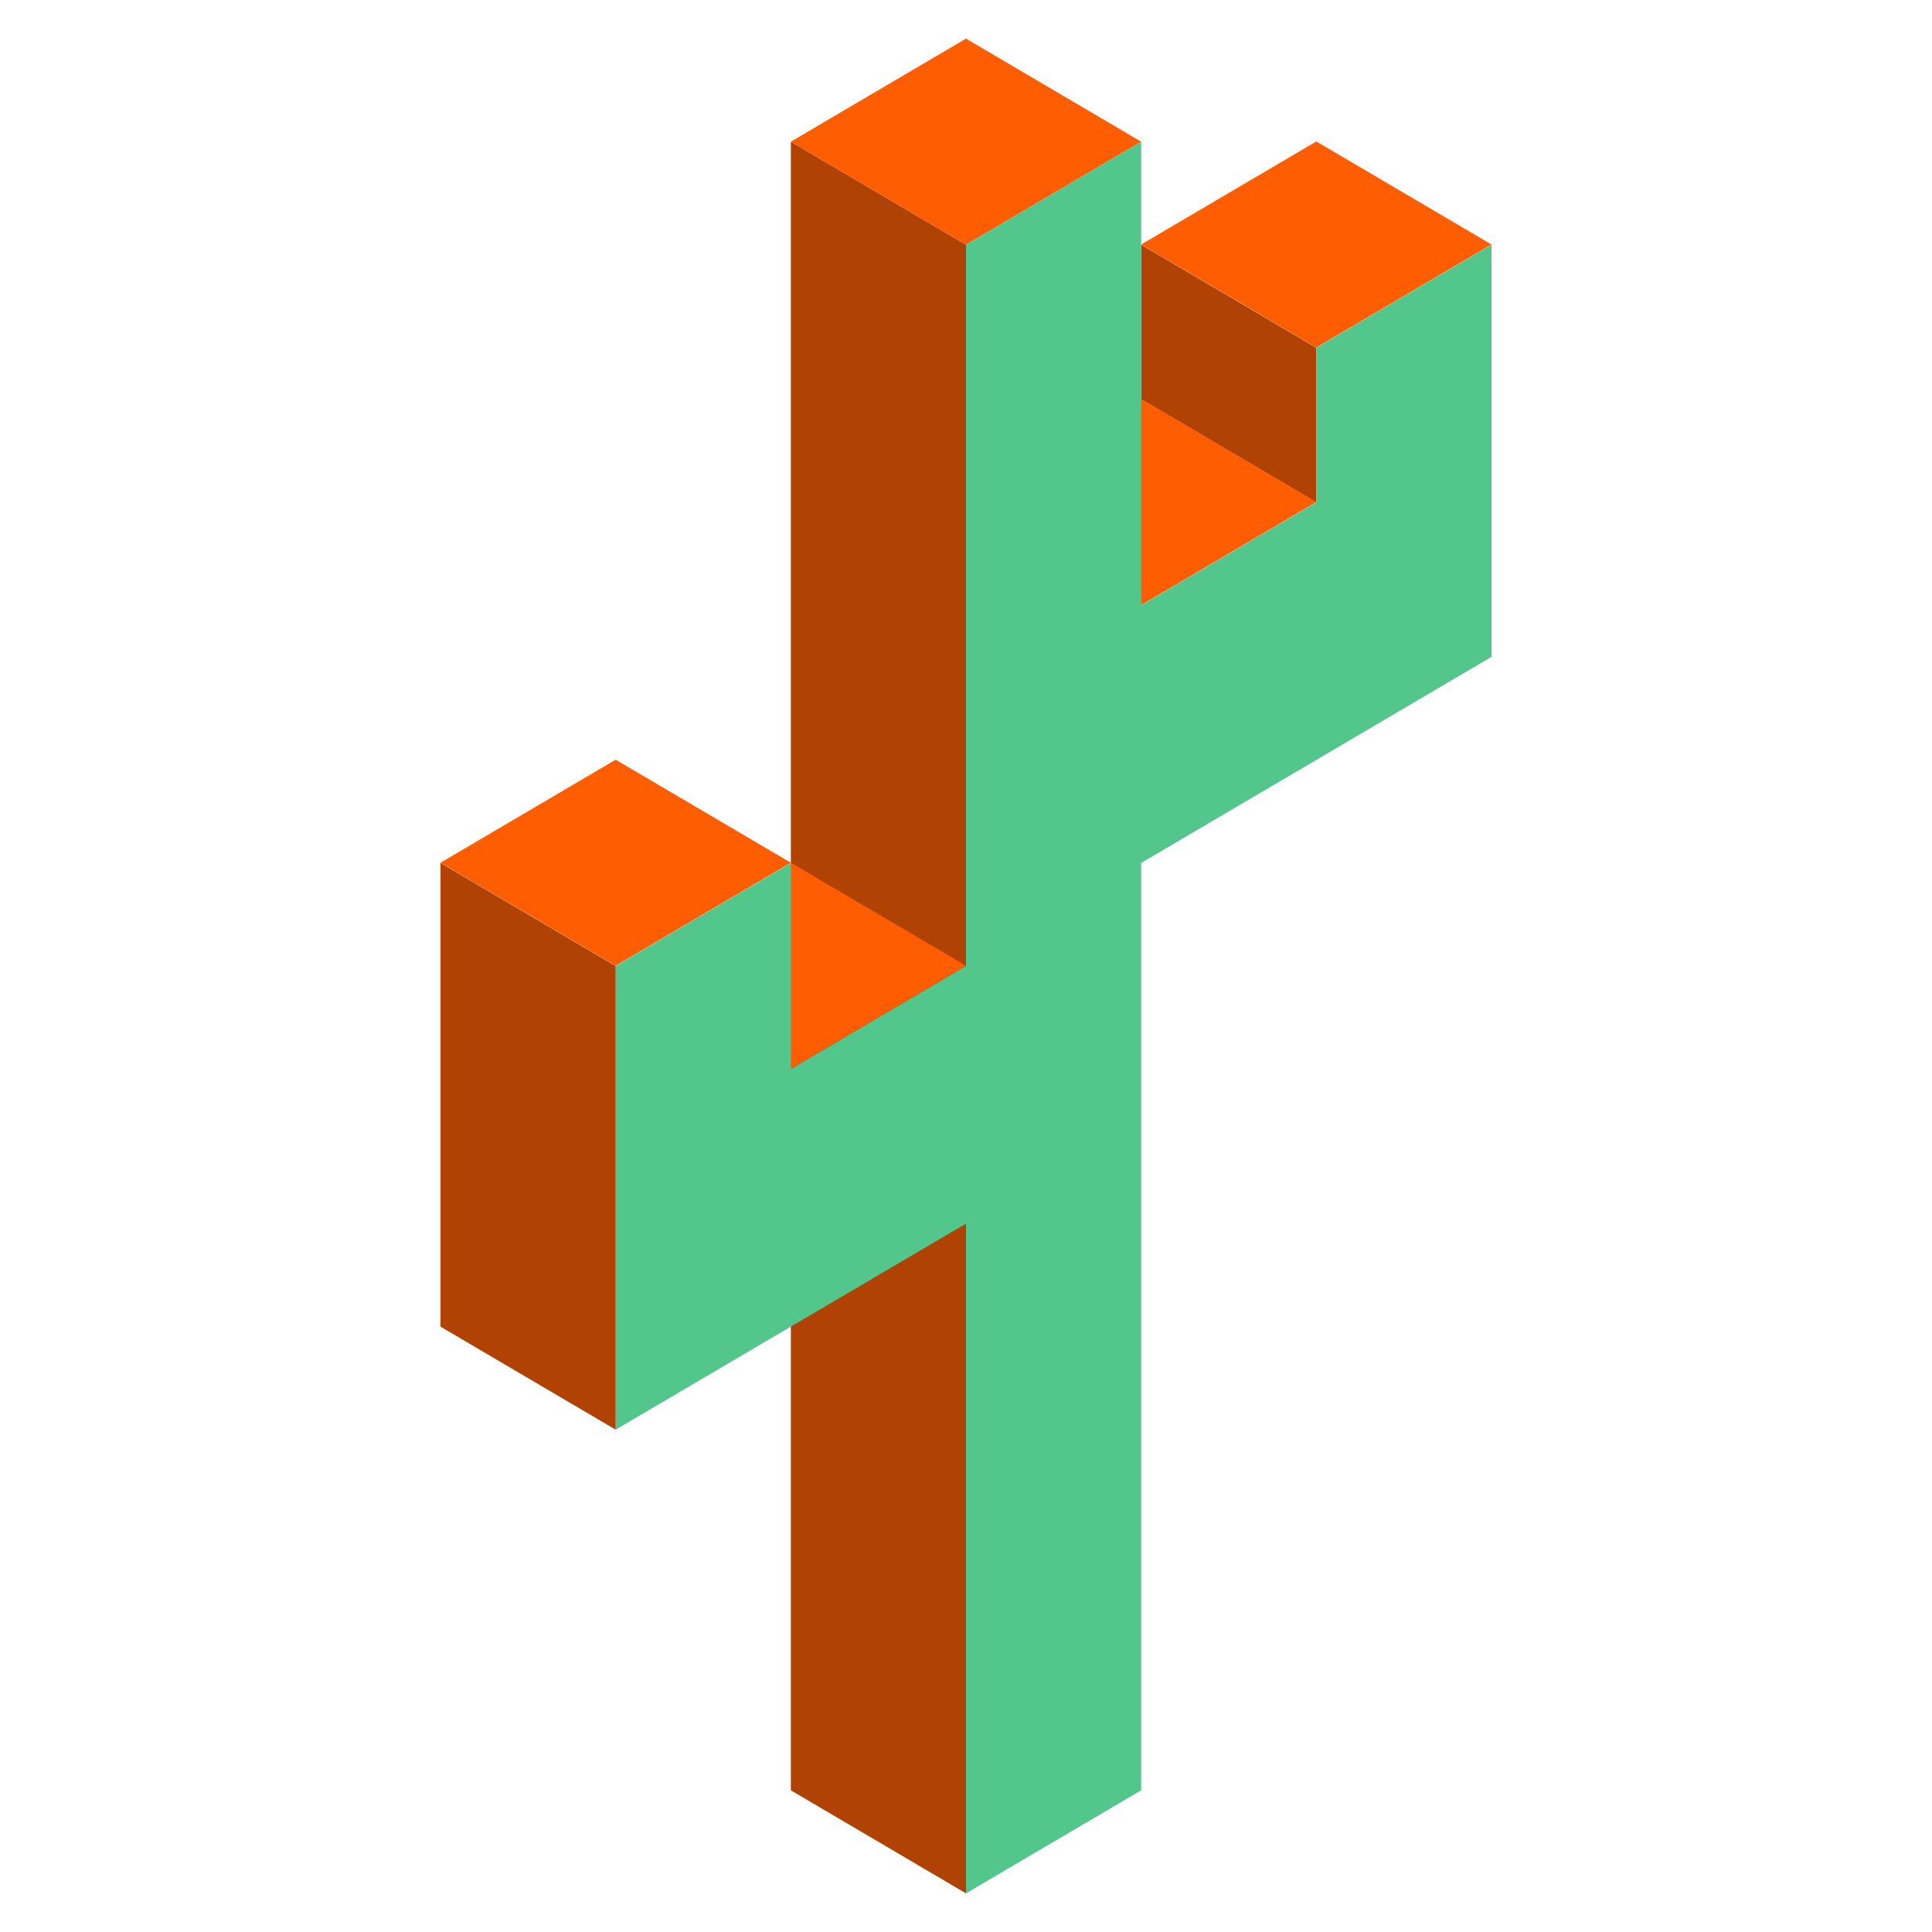
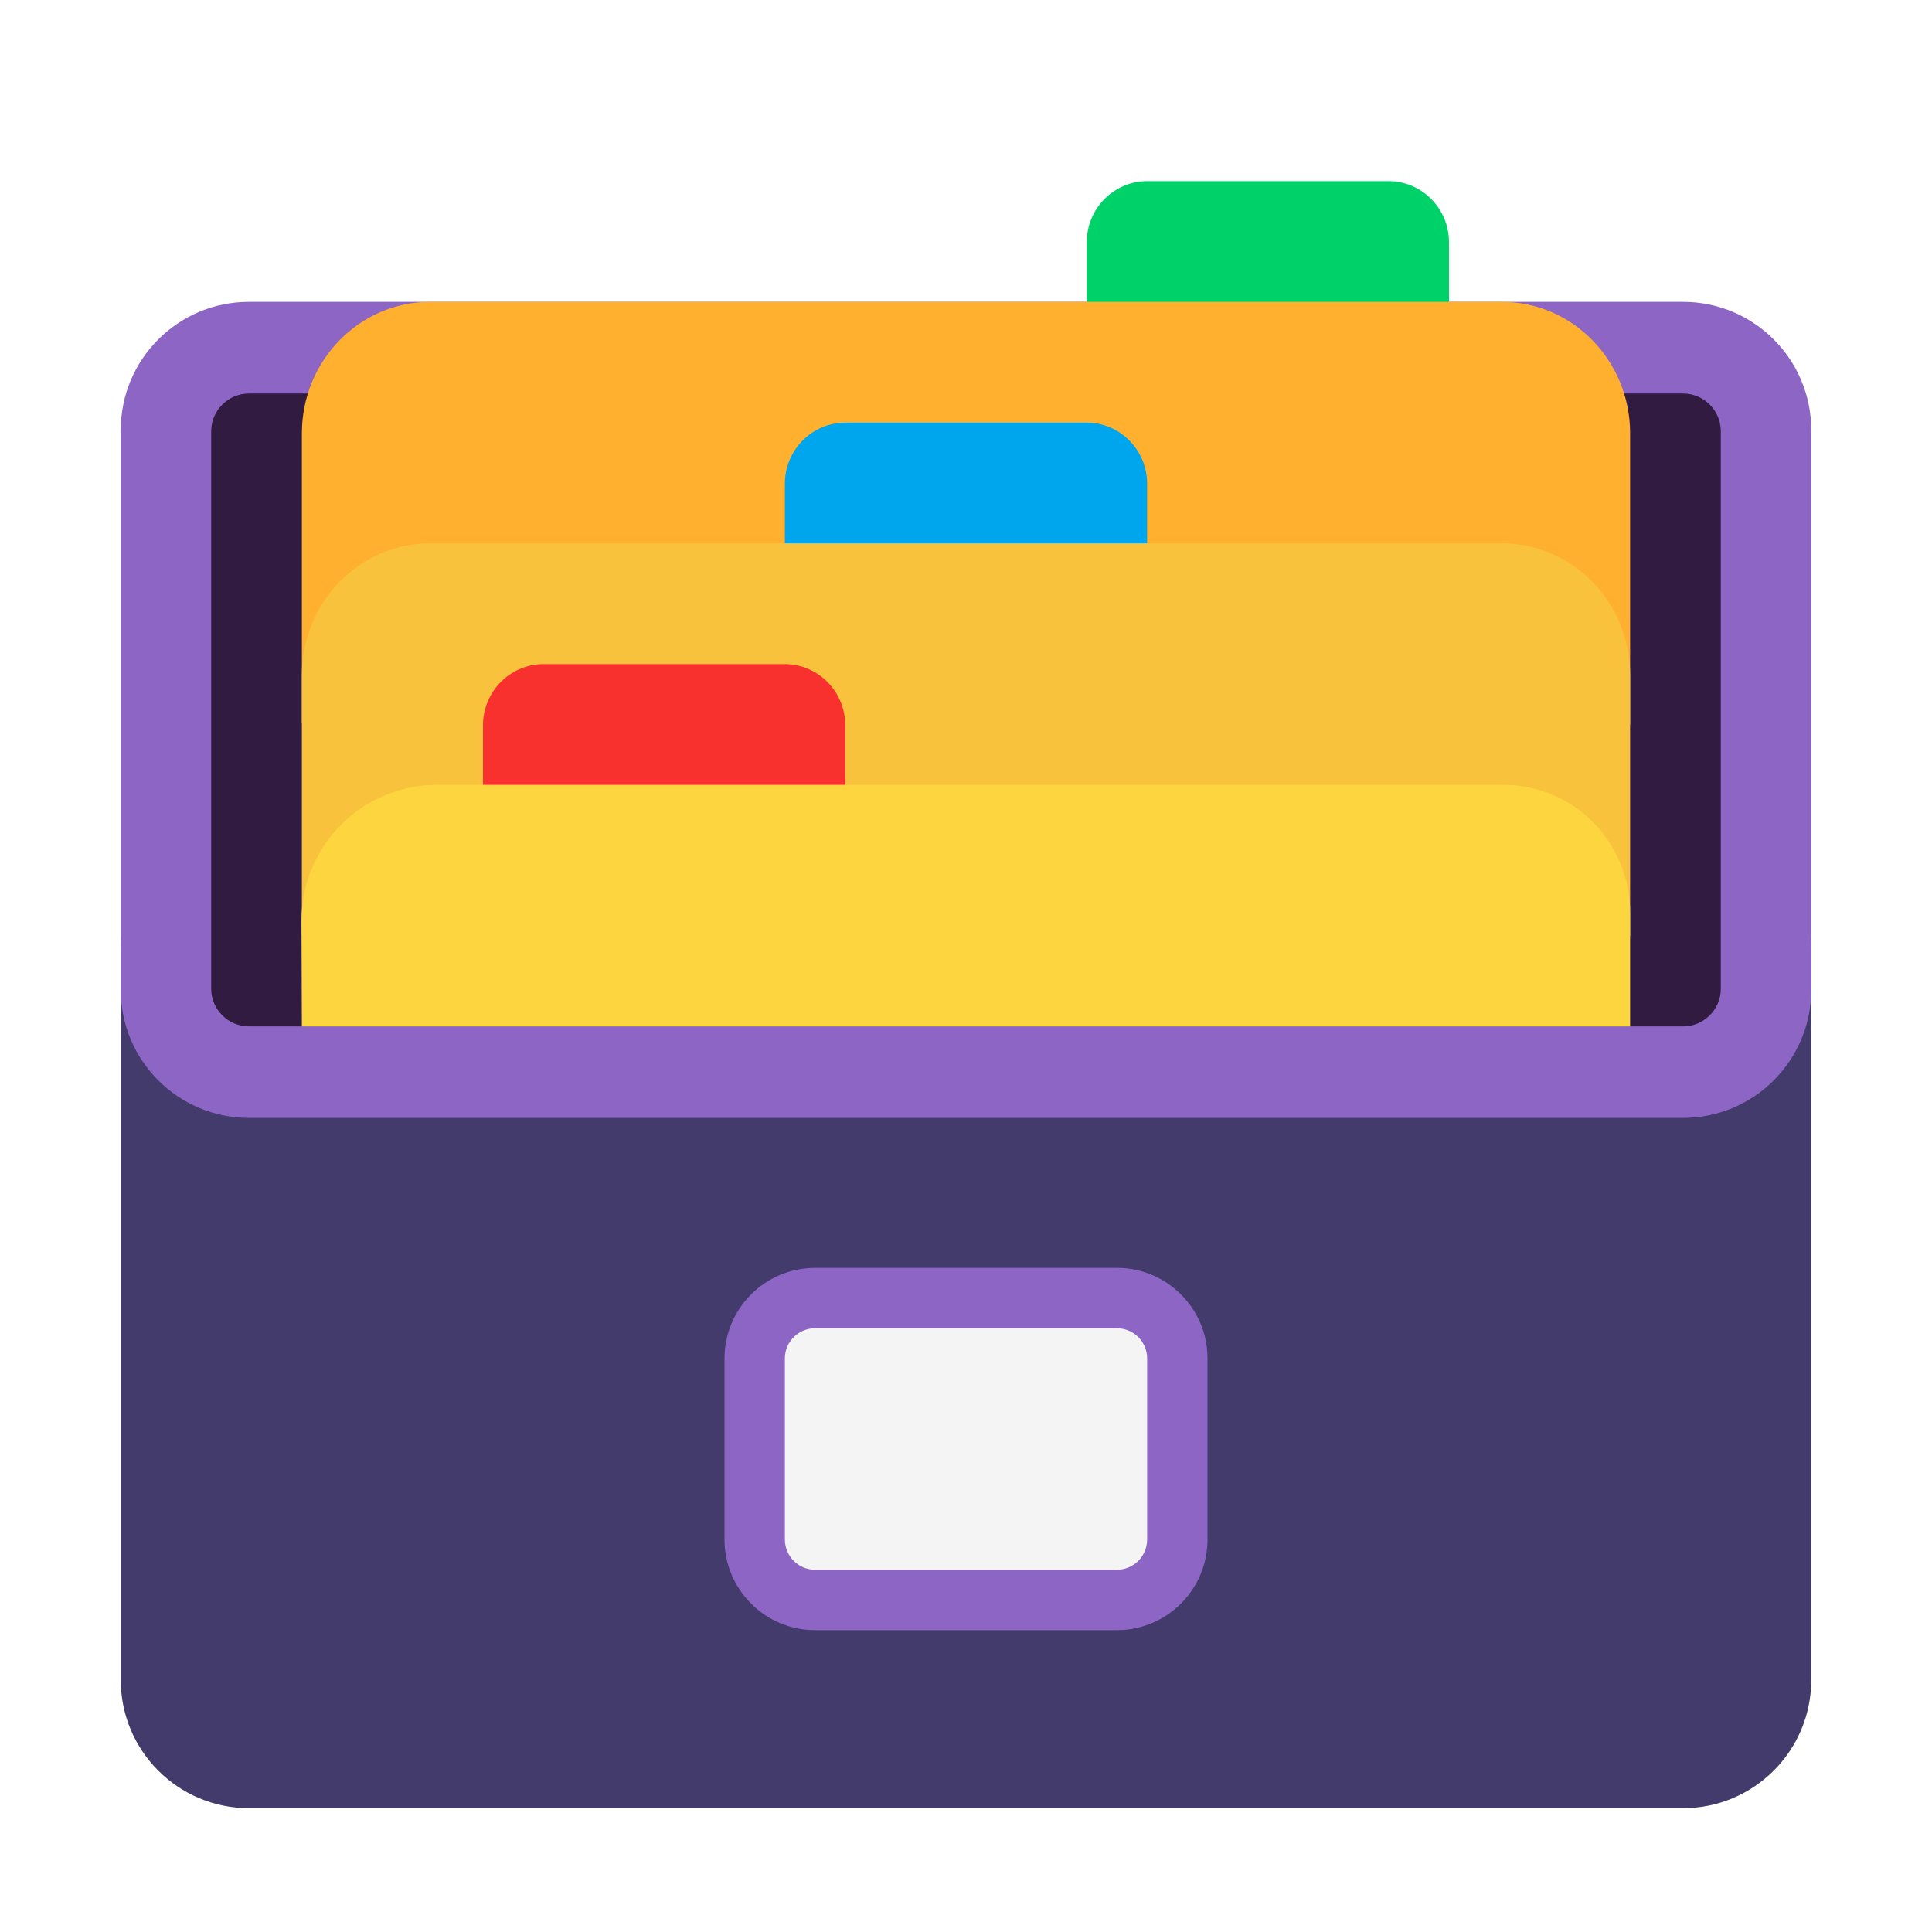
- <svg xmlns="http://www.w3.org/2000/svg" fill="none" viewBox="0 0 500 500">
-   <path fill="#B04304" d="M295.334 103.333v-40L340.667 90v40l-45.333-26.667ZM250.001 63.333l-45.334-26.666v426.666L250.001 490V63.333Z" />
-   <path fill="#FF5D01" d="m250.001 129.944 45.333-26.667 45.333 26.667-45.333 26.667-45.333-26.667ZM204.667 36.667 250.001 10l45.333 26.667-45.333 26.666-45.334-26.666ZM295.334 63.277l45.333-26.666L386 63.277l-45.333 26.667-45.333-26.667ZM114 223.277l45.333-26.667 45.334 26.667-45.334 26.667L114 223.277ZM250 249.944l-45.333-26.667v53.333L250 249.944Z" />
-   <path fill="#53C68C" d="m250 63.333 45.333-26.666v120L340.667 130V90L386 63.333V170l-90.667 53.333v240L250 490V316.667L159.333 370V250l45.334-26.667v53.334L250 250V63.333Z" />
-   <path fill="#B04304" d="M159.333 250 114 223.334v120L159.333 370V250Z" />
+ <svg xmlns="http://www.w3.org/2000/svg" width="32" height="32" viewBox="0 0 32 32" fill="none">
+   <path d="M27.877 29.949H4.123C2.95 29.949 2 28.999 2 27.826L2 15.779C2 13.692 3.692 12 5.779 12H26.221C28.308 12 30 13.692 30 15.779L30 27.826C30 28.999 29.049 29.949 27.877 29.949Z" fill="#433B6B" />
+   <path d="M4.123 5H27.877C29.049 5 30 5.95 30 7.123V16.393C30 17.566 29.05 18.516 27.877 18.516H4.123C2.95 18.516 2 17.566 2 16.393V7.123C2 5.95 2.95 5 4.123 5Z" fill="#8D65C5" />
+   <path d="M13.499 21H18.5C19.328 21 20 21.673 20 22.5V25.5C20 26.327 19.327 27 18.5 27H13.499C12.673 27 12 26.327 12 25.5V22.5C12 21.673 12.673 21 13.499 21Z" fill="#8D65C5" />
+   <path d="M27.877 6.518C28.221 6.518 28.502 6.799 28.502 7.143V16.376C28.502 16.72 28.221 17 27.877 17H27L16 15.5L5 17H4.123C3.779 17 3.498 16.72 3.498 16.376V7.143C3.498 6.799 3.779 6.518 4.123 6.518H27.877Z" fill="#321B41" />
+   <path d="M18.5 26H13.5C13.224 26 13 25.776 13 25.5V22.5C13 22.224 13.224 22 13.5 22H18.5C18.776 22 19 22.224 19 22.5V25.5C19 25.776 18.776 26 18.5 26Z" fill="#F4F4F4" />
+   <path d="M22.998 3H19.002C18.448 3 18 3.454 18 4.014V5L21 6L24 5V4.014C24 3.454 23.552 3 22.998 3Z" fill="#00D26A" />
+   <path d="M27 12V7.178C27 5.975 26.049 5 24.875 5H7.125C5.951 5 5 5.975 5 7.178V11.984L27 12Z" fill="#FFB02E" />
+   <path d="M17.998 7H14.002C13.448 7 13 7.454 13 8.014V9L16 10L19 9V8.014C19 7.454 18.552 7 17.998 7Z" fill="#00A6ED" />
+   <path d="M27 15.5V11.182C27 9.977 26.049 9 24.875 9H7.125C5.951 9 5 9.977 5 11.182V15.484L27 15.5Z" fill="#F9C23C" />
+   <path d="M12.998 11H9.002C8.449 11 8 11.454 8 12.014V13L11 14L14 13V12.014C14 11.454 13.551 11 12.998 11Z" fill="#F8312F" />
+   <path d="M27 17V15.123C27 13.95 26.072 13 24.9 13H7.24C5.999 13 4.993 14.006 4.993 15.247L5 17H27Z" fill="#FCD53F" />
</svg>
